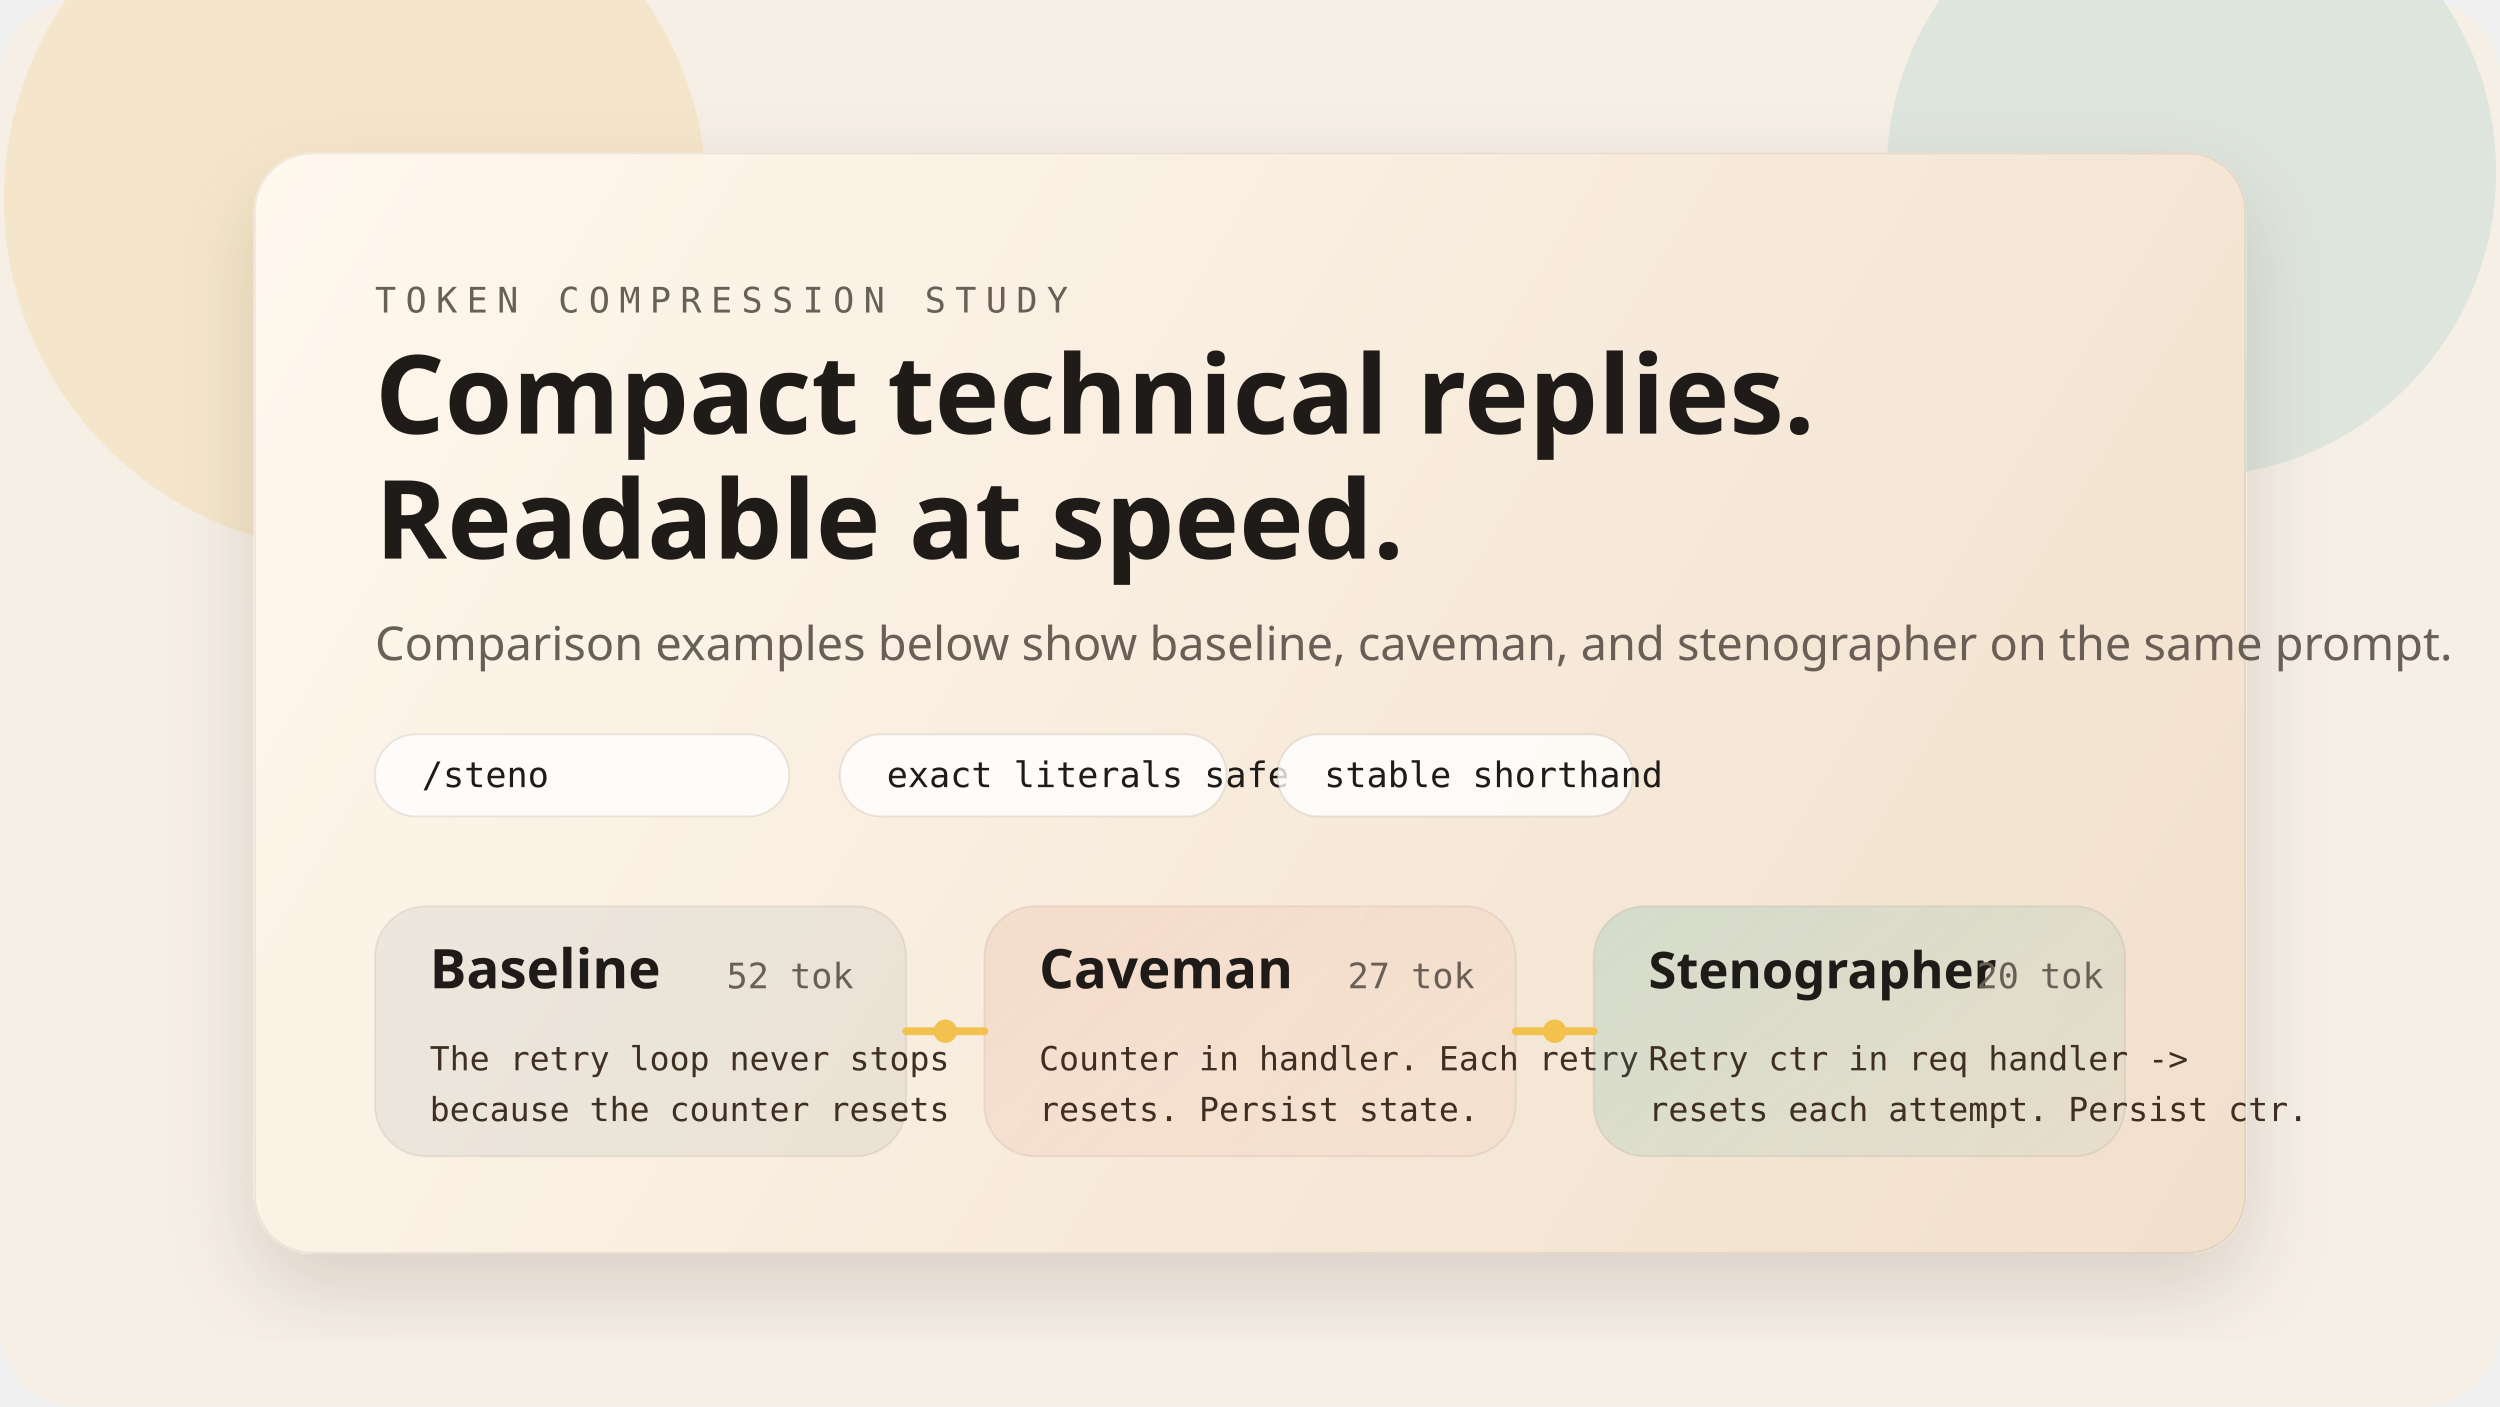
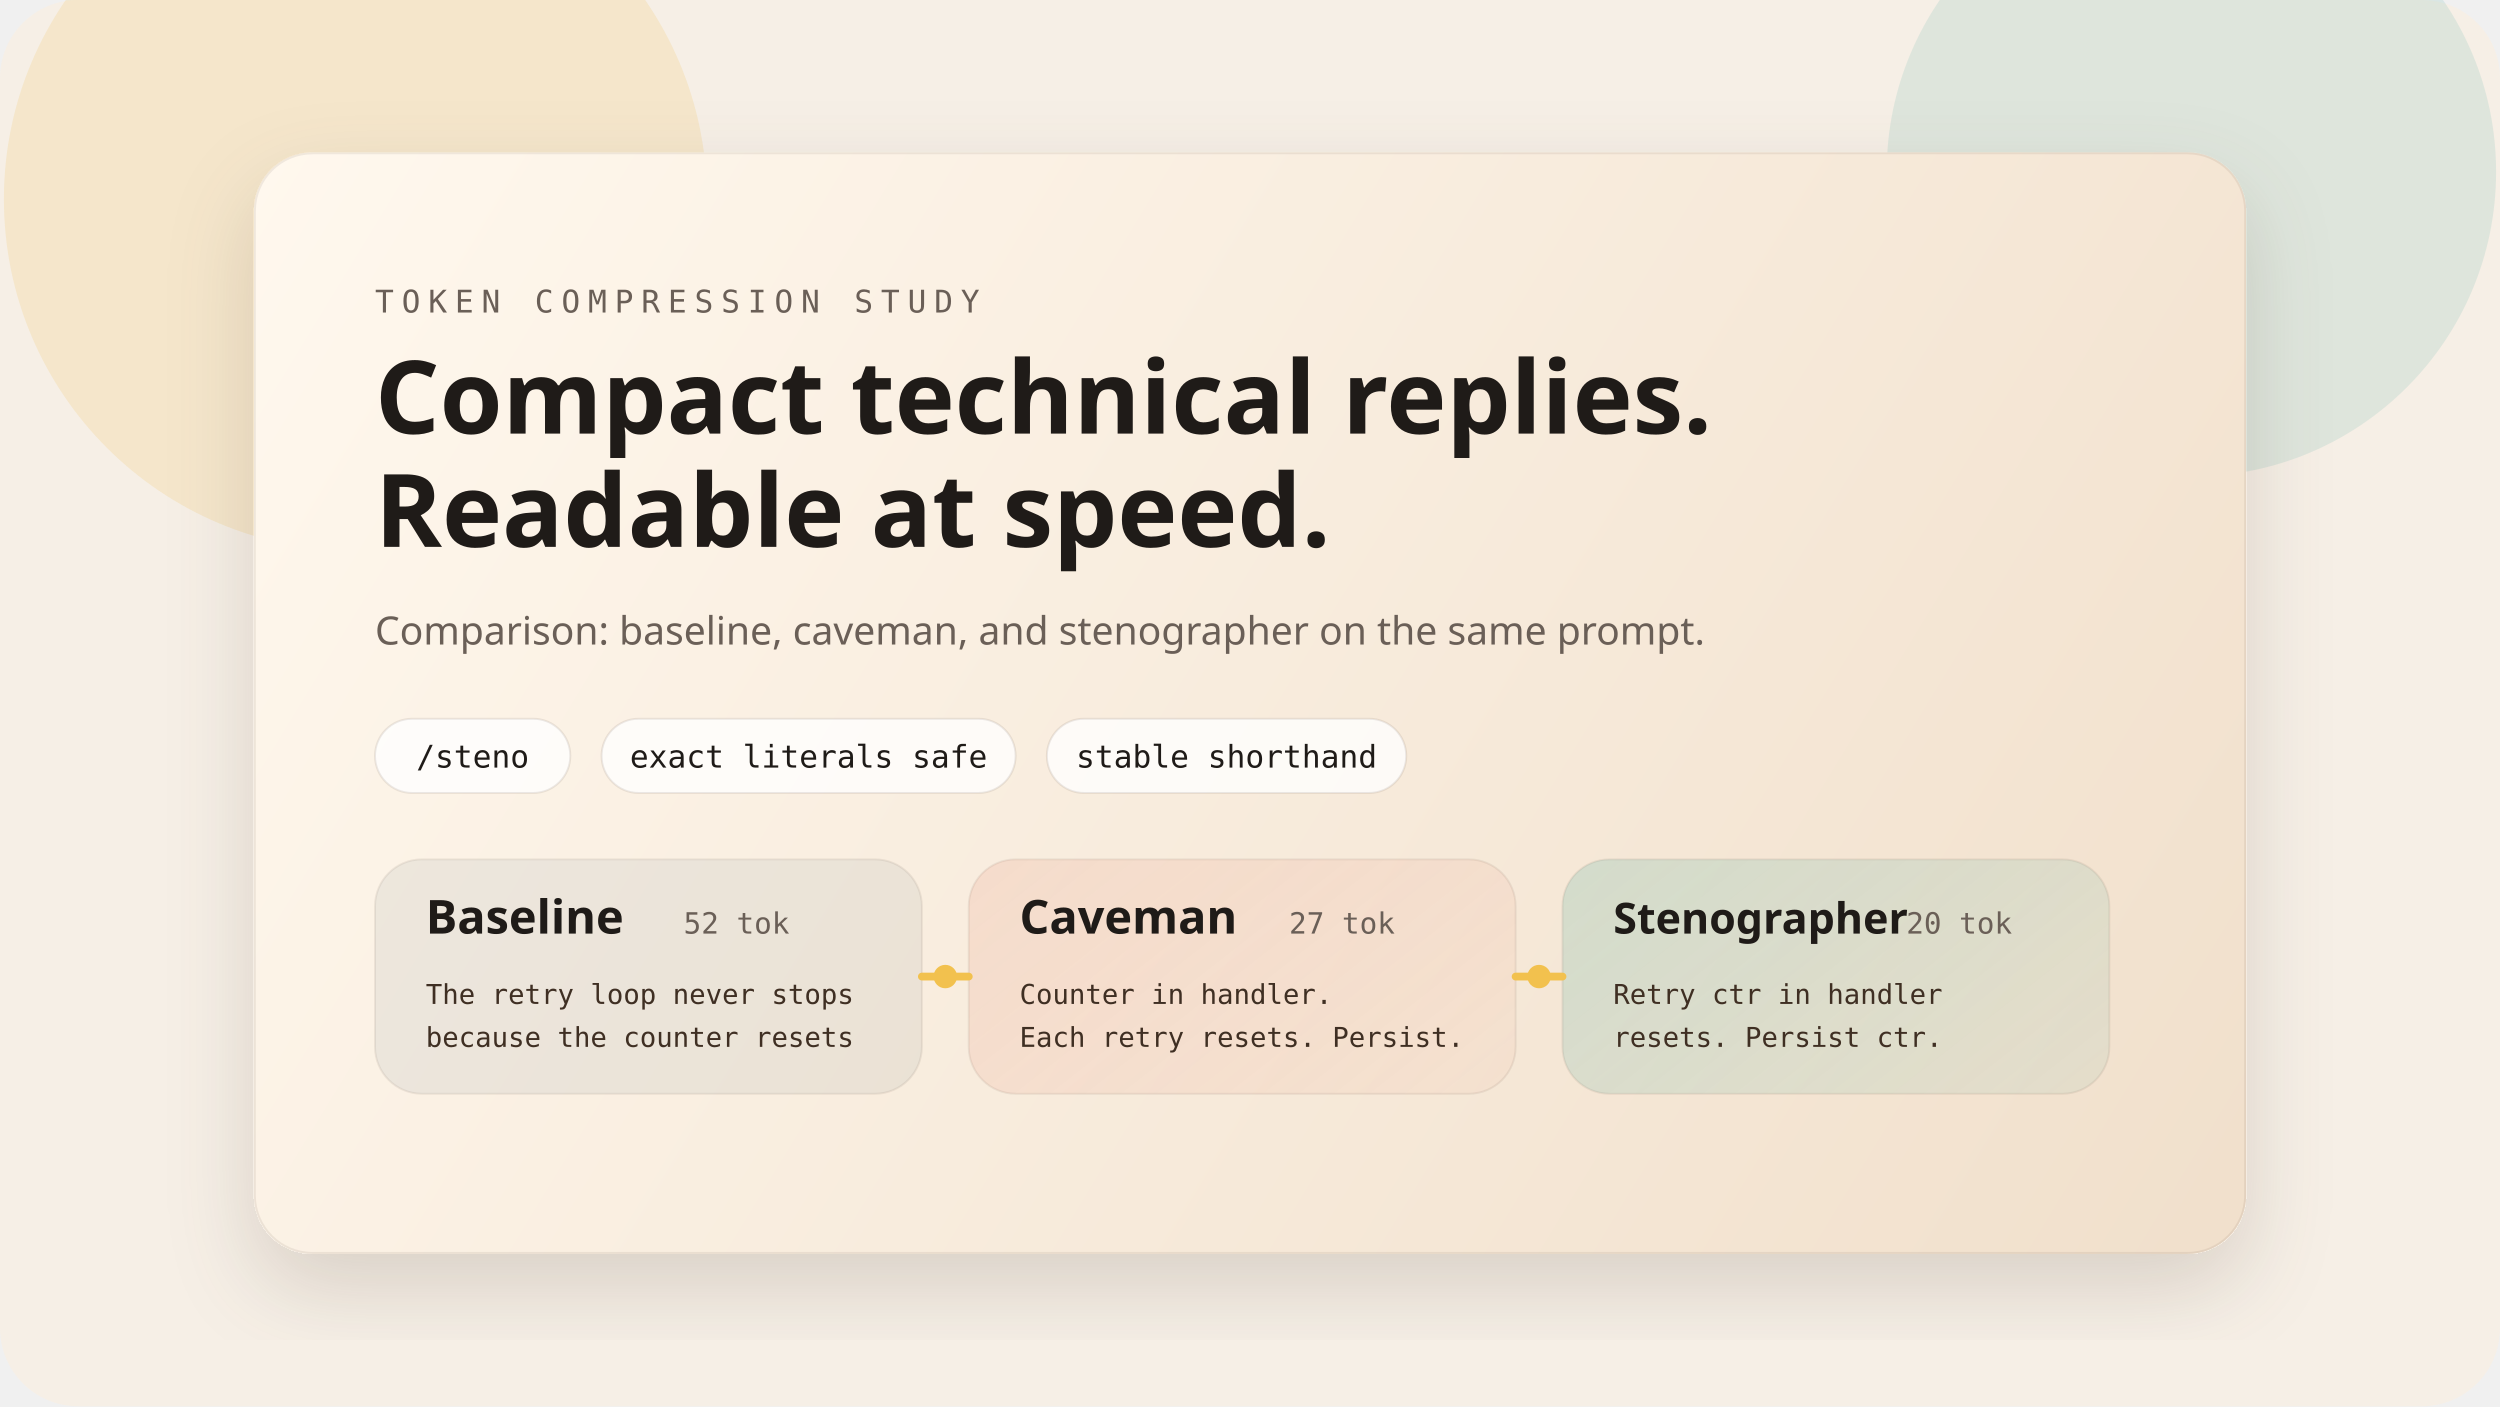
<svg xmlns="http://www.w3.org/2000/svg" width="1280" height="720" viewBox="0 0 1280 720" fill="none" role="img" aria-labelledby="title desc">
  <defs>
    <linearGradient id="bg" x1="140" y1="64" x2="1112" y2="656" gradientUnits="userSpaceOnUse">
      <stop stop-color="#FFF8EE" />
      <stop offset="1" stop-color="#F1E0CC" />
    </linearGradient>
    <linearGradient id="stenoGlow" x1="822" y1="198" x2="1104" y2="558" gradientUnits="userSpaceOnUse">
      <stop stop-color="#2A9D8F" stop-opacity="0.24" />
      <stop offset="1" stop-color="#2A9D8F" stop-opacity="0.06" />
    </linearGradient>
    <linearGradient id="cavemanGlow" x1="498" y1="198" x2="780" y2="558" gradientUnits="userSpaceOnUse">
      <stop stop-color="#E07A5F" stop-opacity="0.22" />
      <stop offset="1" stop-color="#E07A5F" stop-opacity="0.06" />
    </linearGradient>
    <filter id="shadow" x="86" y="34" width="1108" height="652" filterUnits="userSpaceOnUse" color-interpolation-filters="sRGB">
      <feFlood flood-opacity="0" result="BackgroundImageFix" />
      <feColorMatrix in="SourceAlpha" type="matrix" values="0 0 0 0 0 0 0 0 0 0 0 0 0 0 0 0 0 0 127 0" result="hardAlpha" />
      <feOffset dy="18" />
      <feGaussianBlur stdDeviation="22" />
      <feComposite in2="hardAlpha" operator="out" />
      <feColorMatrix type="matrix" values="0 0 0 0 0.247 0 0 0 0 0.184 0 0 0 0 0.137 0 0 0 0.16 0" />
      <feBlend mode="normal" in2="BackgroundImageFix" result="effect1_dropShadow_1_2" />
      <feBlend mode="normal" in="SourceGraphic" in2="effect1_dropShadow_1_2" result="shape" />
    </filter>
  </defs>
  <rect width="1280" height="720" rx="40" fill="#F6EFE6" />
  <circle cx="182" cy="102" r="180" fill="#F2C14E" fill-opacity="0.18" />
  <circle cx="1122" cy="88" r="156" fill="#2A9D8F" fill-opacity="0.12" />
  <g filter="url(#shadow)">
    <rect x="130" y="78" width="1020" height="564" rx="30" fill="url(#bg)" />
    <rect x="130.5" y="78.5" width="1019" height="563" rx="29.5" stroke="#3F2F23" stroke-opacity="0.08" />
  </g>
-   <text x="192" y="160" fill="#6A5F57" font-family="'IBM Plex Mono', Consolas, monospace" font-size="18" letter-spacing="4.8">TOKEN COMPRESSION STUDY</text>
-   <text x="192" y="222" fill="#1F1B18" font-family="'Space Grotesk', 'Segoe UI', sans-serif" font-size="56" font-weight="700">Compact technical replies.</text>
-   <text x="192" y="286" fill="#1F1B18" font-family="'Space Grotesk', 'Segoe UI', sans-serif" font-size="56" font-weight="700">Readable at speed.</text>
-   <text x="192" y="338" fill="#6A5F57" font-family="'Space Grotesk', 'Segoe UI', sans-serif" font-size="24">Comparison examples below show baseline, caveman, and stenographer on the same prompt.</text>
-   <rect x="192" y="376" width="212" height="42" rx="21" fill="#FFFFFF" fill-opacity="0.78" stroke="#3F2F23" stroke-opacity="0.1" />
-   <text x="216" y="403" fill="#1F1B18" font-family="'IBM Plex Mono', Consolas, monospace" font-size="18">/steno</text>
-   <rect x="430" y="376" width="198" height="42" rx="21" fill="#FFFFFF" fill-opacity="0.78" stroke="#3F2F23" stroke-opacity="0.1" />
-   <text x="454" y="403" fill="#1F1B18" font-family="'IBM Plex Mono', Consolas, monospace" font-size="18">exact literals safe</text>
-   <rect x="654" y="376" width="182" height="42" rx="21" fill="#FFFFFF" fill-opacity="0.78" stroke="#3F2F23" stroke-opacity="0.1" />
-   <text x="678" y="403" fill="#1F1B18" font-family="'IBM Plex Mono', Consolas, monospace" font-size="18">stable shorthand</text>
+   <text x="192" y="160" fill="#6A5F57" font-family="'IBM Plex Mono', Consolas, monospace" font-size="16" letter-spacing="4">TOKEN COMPRESSION STUDY</text>
+   <text x="192" y="222" fill="#1F1B18" font-family="'Space Grotesk', 'Segoe UI', sans-serif" font-size="52" font-weight="700">Compact technical replies.</text>
+   <text x="192" y="280" fill="#1F1B18" font-family="'Space Grotesk', 'Segoe UI', sans-serif" font-size="52" font-weight="700">Readable at speed.</text>
+   <text x="192" y="330" fill="#6A5F57" font-family="'Space Grotesk', 'Segoe UI', sans-serif" font-size="20">Comparison: baseline, caveman, and stenographer on the same prompt.</text>
+   <rect x="192" y="368" width="100" height="38" rx="19" fill="#FFFFFF" fill-opacity="0.78" stroke="#3F2F23" stroke-opacity="0.1" />
+   <text x="242" y="393" text-anchor="middle" fill="#1F1B18" font-family="'IBM Plex Mono', Consolas, monospace" font-size="16">/steno</text>
+   <rect x="308" y="368" width="212" height="38" rx="19" fill="#FFFFFF" fill-opacity="0.78" stroke="#3F2F23" stroke-opacity="0.1" />
+   <text x="414" y="393" text-anchor="middle" fill="#1F1B18" font-family="'IBM Plex Mono', Consolas, monospace" font-size="16">exact literals safe</text>
+   <rect x="536" y="368" width="184" height="38" rx="19" fill="#FFFFFF" fill-opacity="0.78" stroke="#3F2F23" stroke-opacity="0.1" />
+   <text x="628" y="393" text-anchor="middle" fill="#1F1B18" font-family="'IBM Plex Mono', Consolas, monospace" font-size="16">stable shorthand</text>
  <g>
-     <rect x="192" y="464" width="272" height="128" rx="26" fill="#6C7A89" fill-opacity="0.1" stroke="#3F2F23" stroke-opacity="0.08" />
-     <text x="220" y="506" fill="#1F1B18" font-family="'Space Grotesk', 'Segoe UI', sans-serif" font-size="28" font-weight="700">Baseline</text>
-     <text x="372" y="506" fill="#6A5F57" font-family="'IBM Plex Mono', Consolas, monospace" font-size="18">52 tok</text>
-     <text x="220" y="548" fill="#3F2F23" font-family="'IBM Plex Mono', Consolas, monospace" font-size="17">The retry loop never stops</text>
-     <text x="220" y="574" fill="#3F2F23" font-family="'IBM Plex Mono', Consolas, monospace" font-size="17">because the counter resets</text>
+     <rect x="192" y="440" width="280" height="120" rx="24" fill="#6C7A89" fill-opacity="0.1" stroke="#3F2F23" stroke-opacity="0.08" />
+     <text x="218" y="478" fill="#1F1B18" font-family="'Space Grotesk', 'Segoe UI', sans-serif" font-size="24" font-weight="700">Baseline</text>
+     <text x="350" y="478" fill="#6A5F57" font-family="'IBM Plex Mono', Consolas, monospace" font-size="15">52 tok</text>
+     <text x="218" y="514" fill="#3F2F23" font-family="'IBM Plex Mono', Consolas, monospace" font-size="14">The retry loop never stops</text>
+     <text x="218" y="536" fill="#3F2F23" font-family="'IBM Plex Mono', Consolas, monospace" font-size="14">because the counter resets</text>
  </g>
  <g>
-     <rect x="504" y="464" width="272" height="128" rx="26" fill="url(#cavemanGlow)" stroke="#3F2F23" stroke-opacity="0.08" />
-     <text x="532" y="506" fill="#1F1B18" font-family="'Space Grotesk', 'Segoe UI', sans-serif" font-size="28" font-weight="700">Caveman</text>
-     <text x="690" y="506" fill="#6A5F57" font-family="'IBM Plex Mono', Consolas, monospace" font-size="18">27 tok</text>
-     <text x="532" y="548" fill="#3F2F23" font-family="'IBM Plex Mono', Consolas, monospace" font-size="17">Counter in handler. Each retry</text>
-     <text x="532" y="574" fill="#3F2F23" font-family="'IBM Plex Mono', Consolas, monospace" font-size="17">resets. Persist state.</text>
+     <rect x="496" y="440" width="280" height="120" rx="24" fill="url(#cavemanGlow)" stroke="#3F2F23" stroke-opacity="0.08" />
+     <text x="522" y="478" fill="#1F1B18" font-family="'Space Grotesk', 'Segoe UI', sans-serif" font-size="24" font-weight="700">Caveman</text>
+     <text x="660" y="478" fill="#6A5F57" font-family="'IBM Plex Mono', Consolas, monospace" font-size="15">27 tok</text>
+     <text x="522" y="514" fill="#3F2F23" font-family="'IBM Plex Mono', Consolas, monospace" font-size="14">Counter in handler.</text>
+     <text x="522" y="536" fill="#3F2F23" font-family="'IBM Plex Mono', Consolas, monospace" font-size="14">Each retry resets. Persist.</text>
  </g>
  <g>
-     <rect x="816" y="464" width="272" height="128" rx="26" fill="url(#stenoGlow)" stroke="#3F2F23" stroke-opacity="0.08" />
-     <text x="844" y="506" fill="#1F1B18" font-family="'Space Grotesk', 'Segoe UI', sans-serif" font-size="26" font-weight="700">Stenographer</text>
-     <text x="1012" y="506" fill="#6A5F57" font-family="'IBM Plex Mono', Consolas, monospace" font-size="18">20 tok</text>
-     <text x="844" y="548" fill="#3F2F23" font-family="'IBM Plex Mono', Consolas, monospace" font-size="17">Retry ctr in req handler -&gt;</text>
-     <text x="844" y="574" fill="#3F2F23" font-family="'IBM Plex Mono', Consolas, monospace" font-size="17">resets each attempt. Persist ctr.</text>
+     <rect x="800" y="440" width="280" height="120" rx="24" fill="url(#stenoGlow)" stroke="#3F2F23" stroke-opacity="0.08" />
+     <text x="826" y="478" fill="#1F1B18" font-family="'Space Grotesk', 'Segoe UI', sans-serif" font-size="22" font-weight="700">Stenographer</text>
+     <text x="976" y="478" fill="#6A5F57" font-family="'IBM Plex Mono', Consolas, monospace" font-size="15">20 tok</text>
+     <text x="826" y="514" fill="#3F2F23" font-family="'IBM Plex Mono', Consolas, monospace" font-size="14">Retry ctr in handler</text>
+     <text x="826" y="536" fill="#3F2F23" font-family="'IBM Plex Mono', Consolas, monospace" font-size="14">resets. Persist ctr.</text>
  </g>
-   <path d="M464 528H504" stroke="#F2C14E" stroke-width="4" stroke-linecap="round" />
-   <path d="M776 528H816" stroke="#F2C14E" stroke-width="4" stroke-linecap="round" />
-   <circle cx="484" cy="528" r="6" fill="#F2C14E" />
-   <circle cx="796" cy="528" r="6" fill="#F2C14E" />
+   <path d="M472 500H496" stroke="#F2C14E" stroke-width="4" stroke-linecap="round" />
+   <path d="M776 500H800" stroke="#F2C14E" stroke-width="4" stroke-linecap="round" />
+   <circle cx="484" cy="500" r="6" fill="#F2C14E" />
+   <circle cx="788" cy="500" r="6" fill="#F2C14E" />
</svg>
